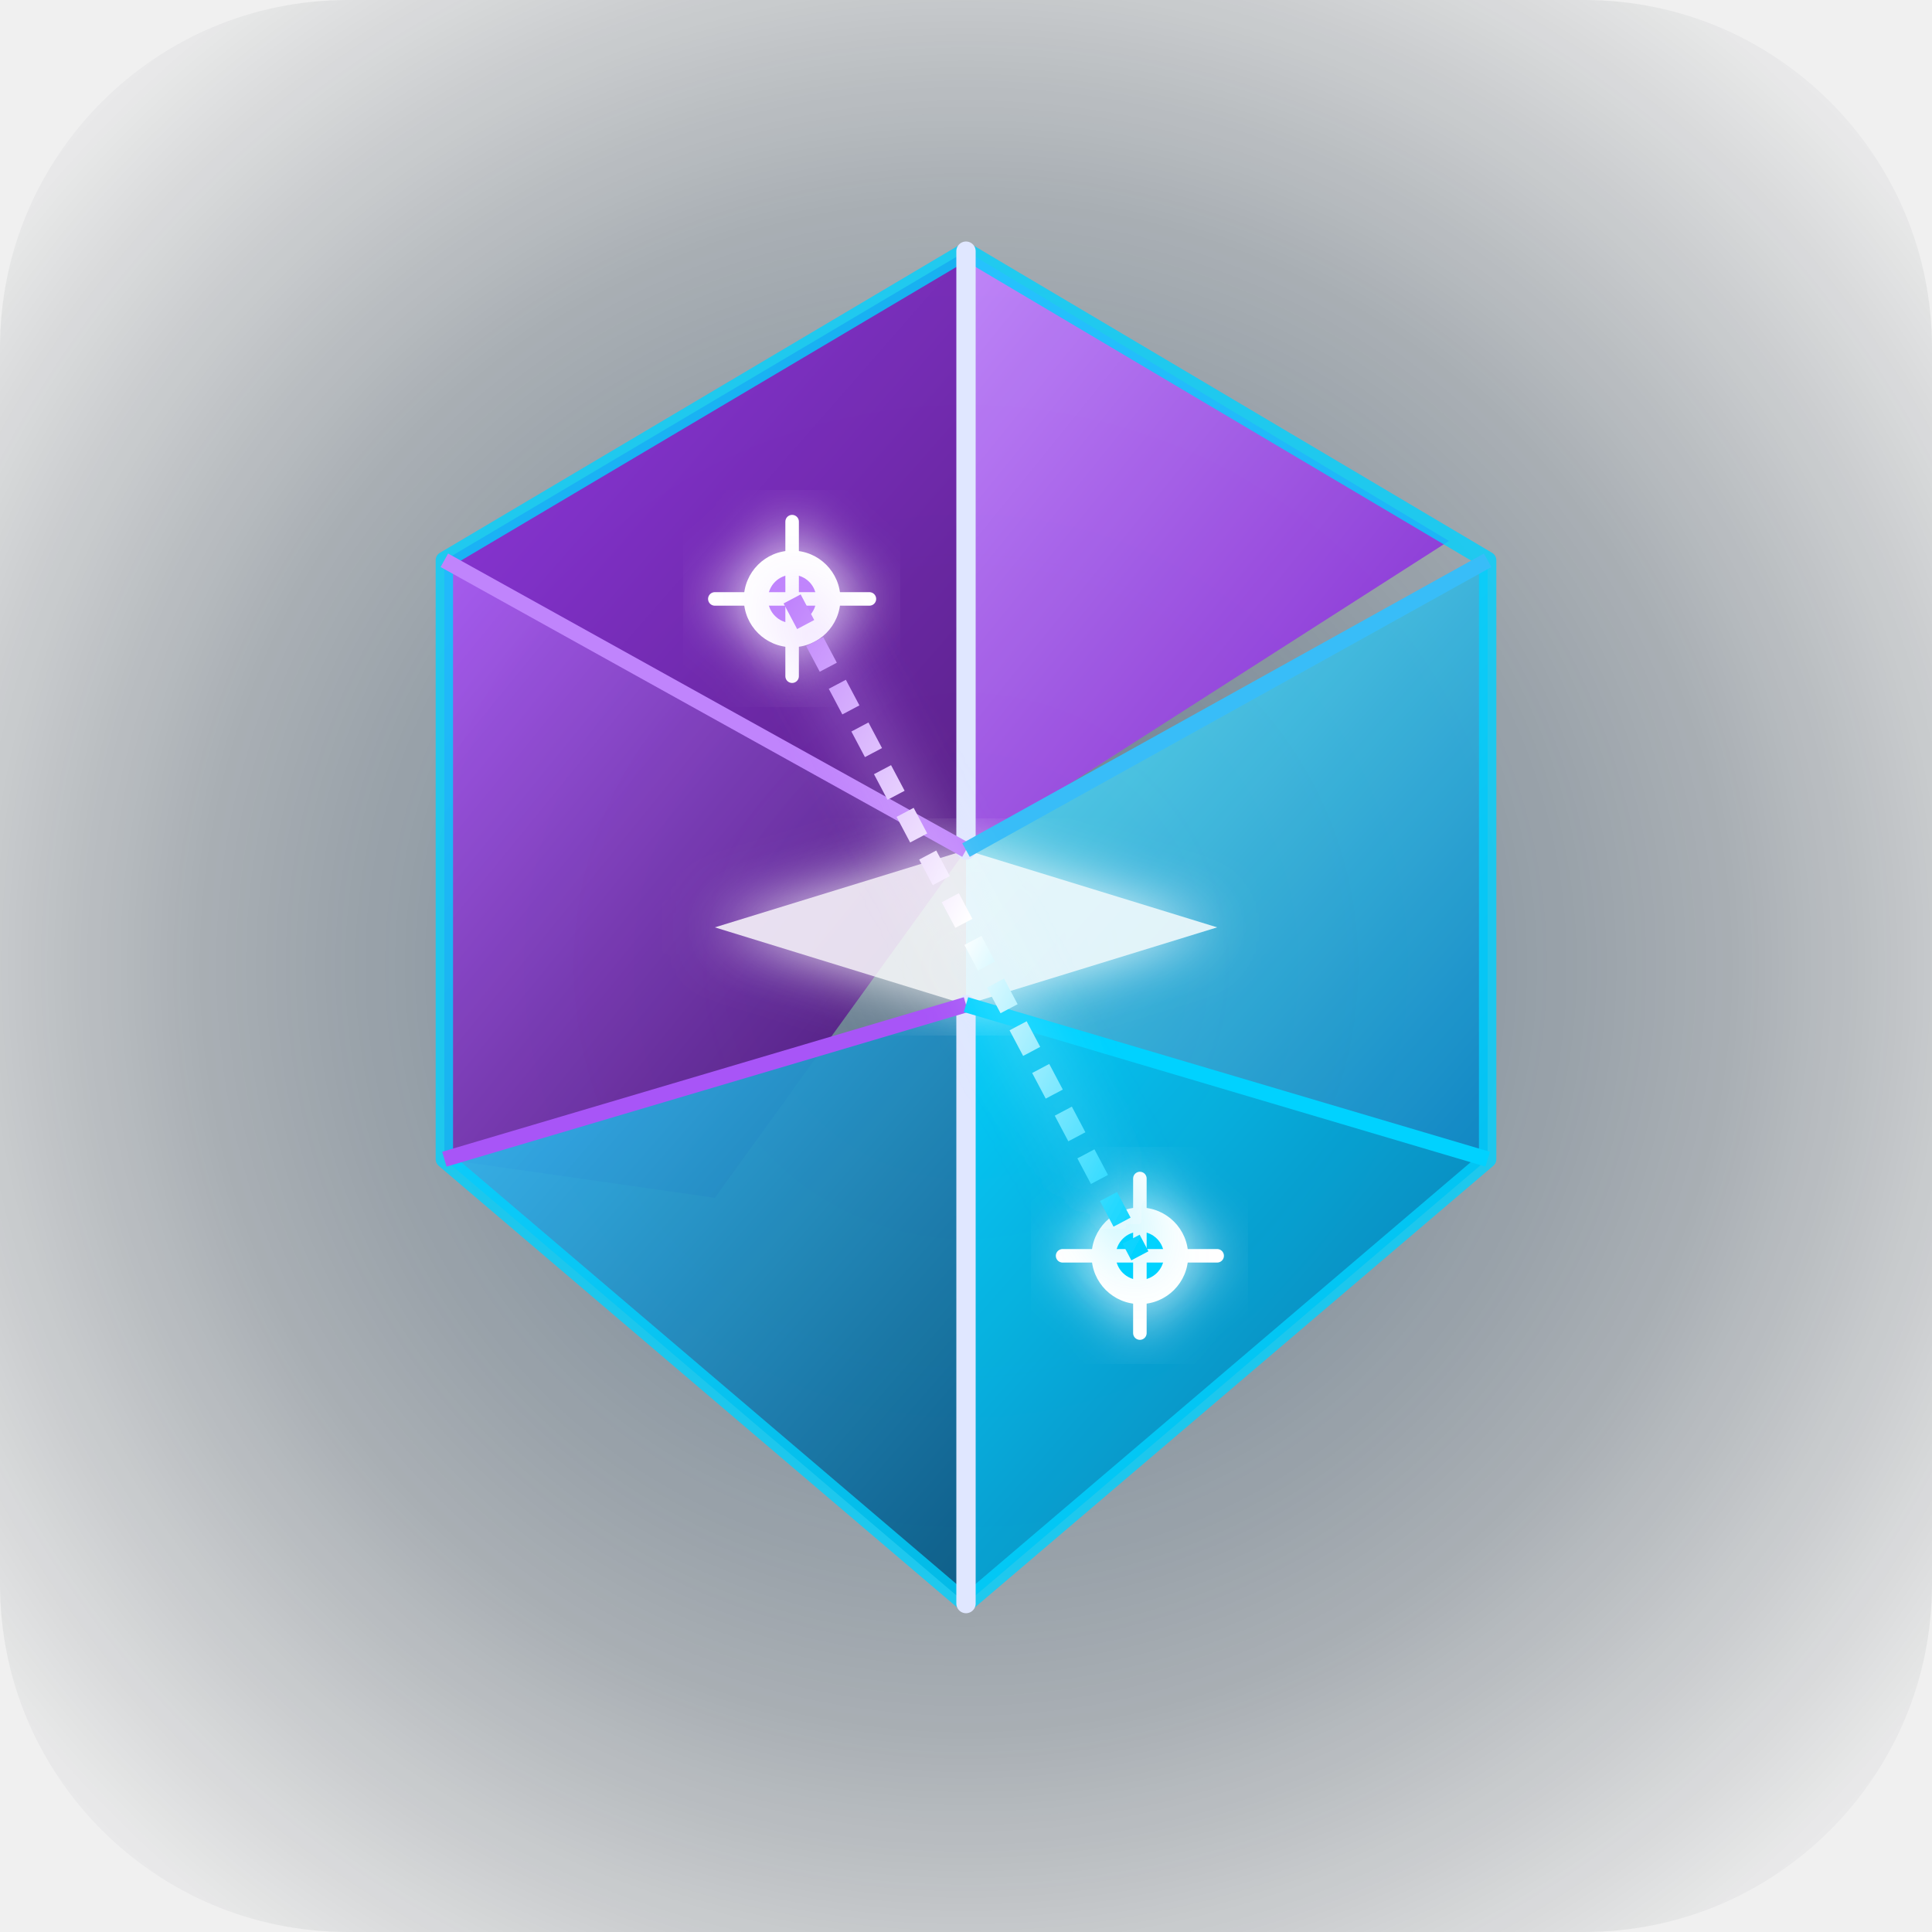
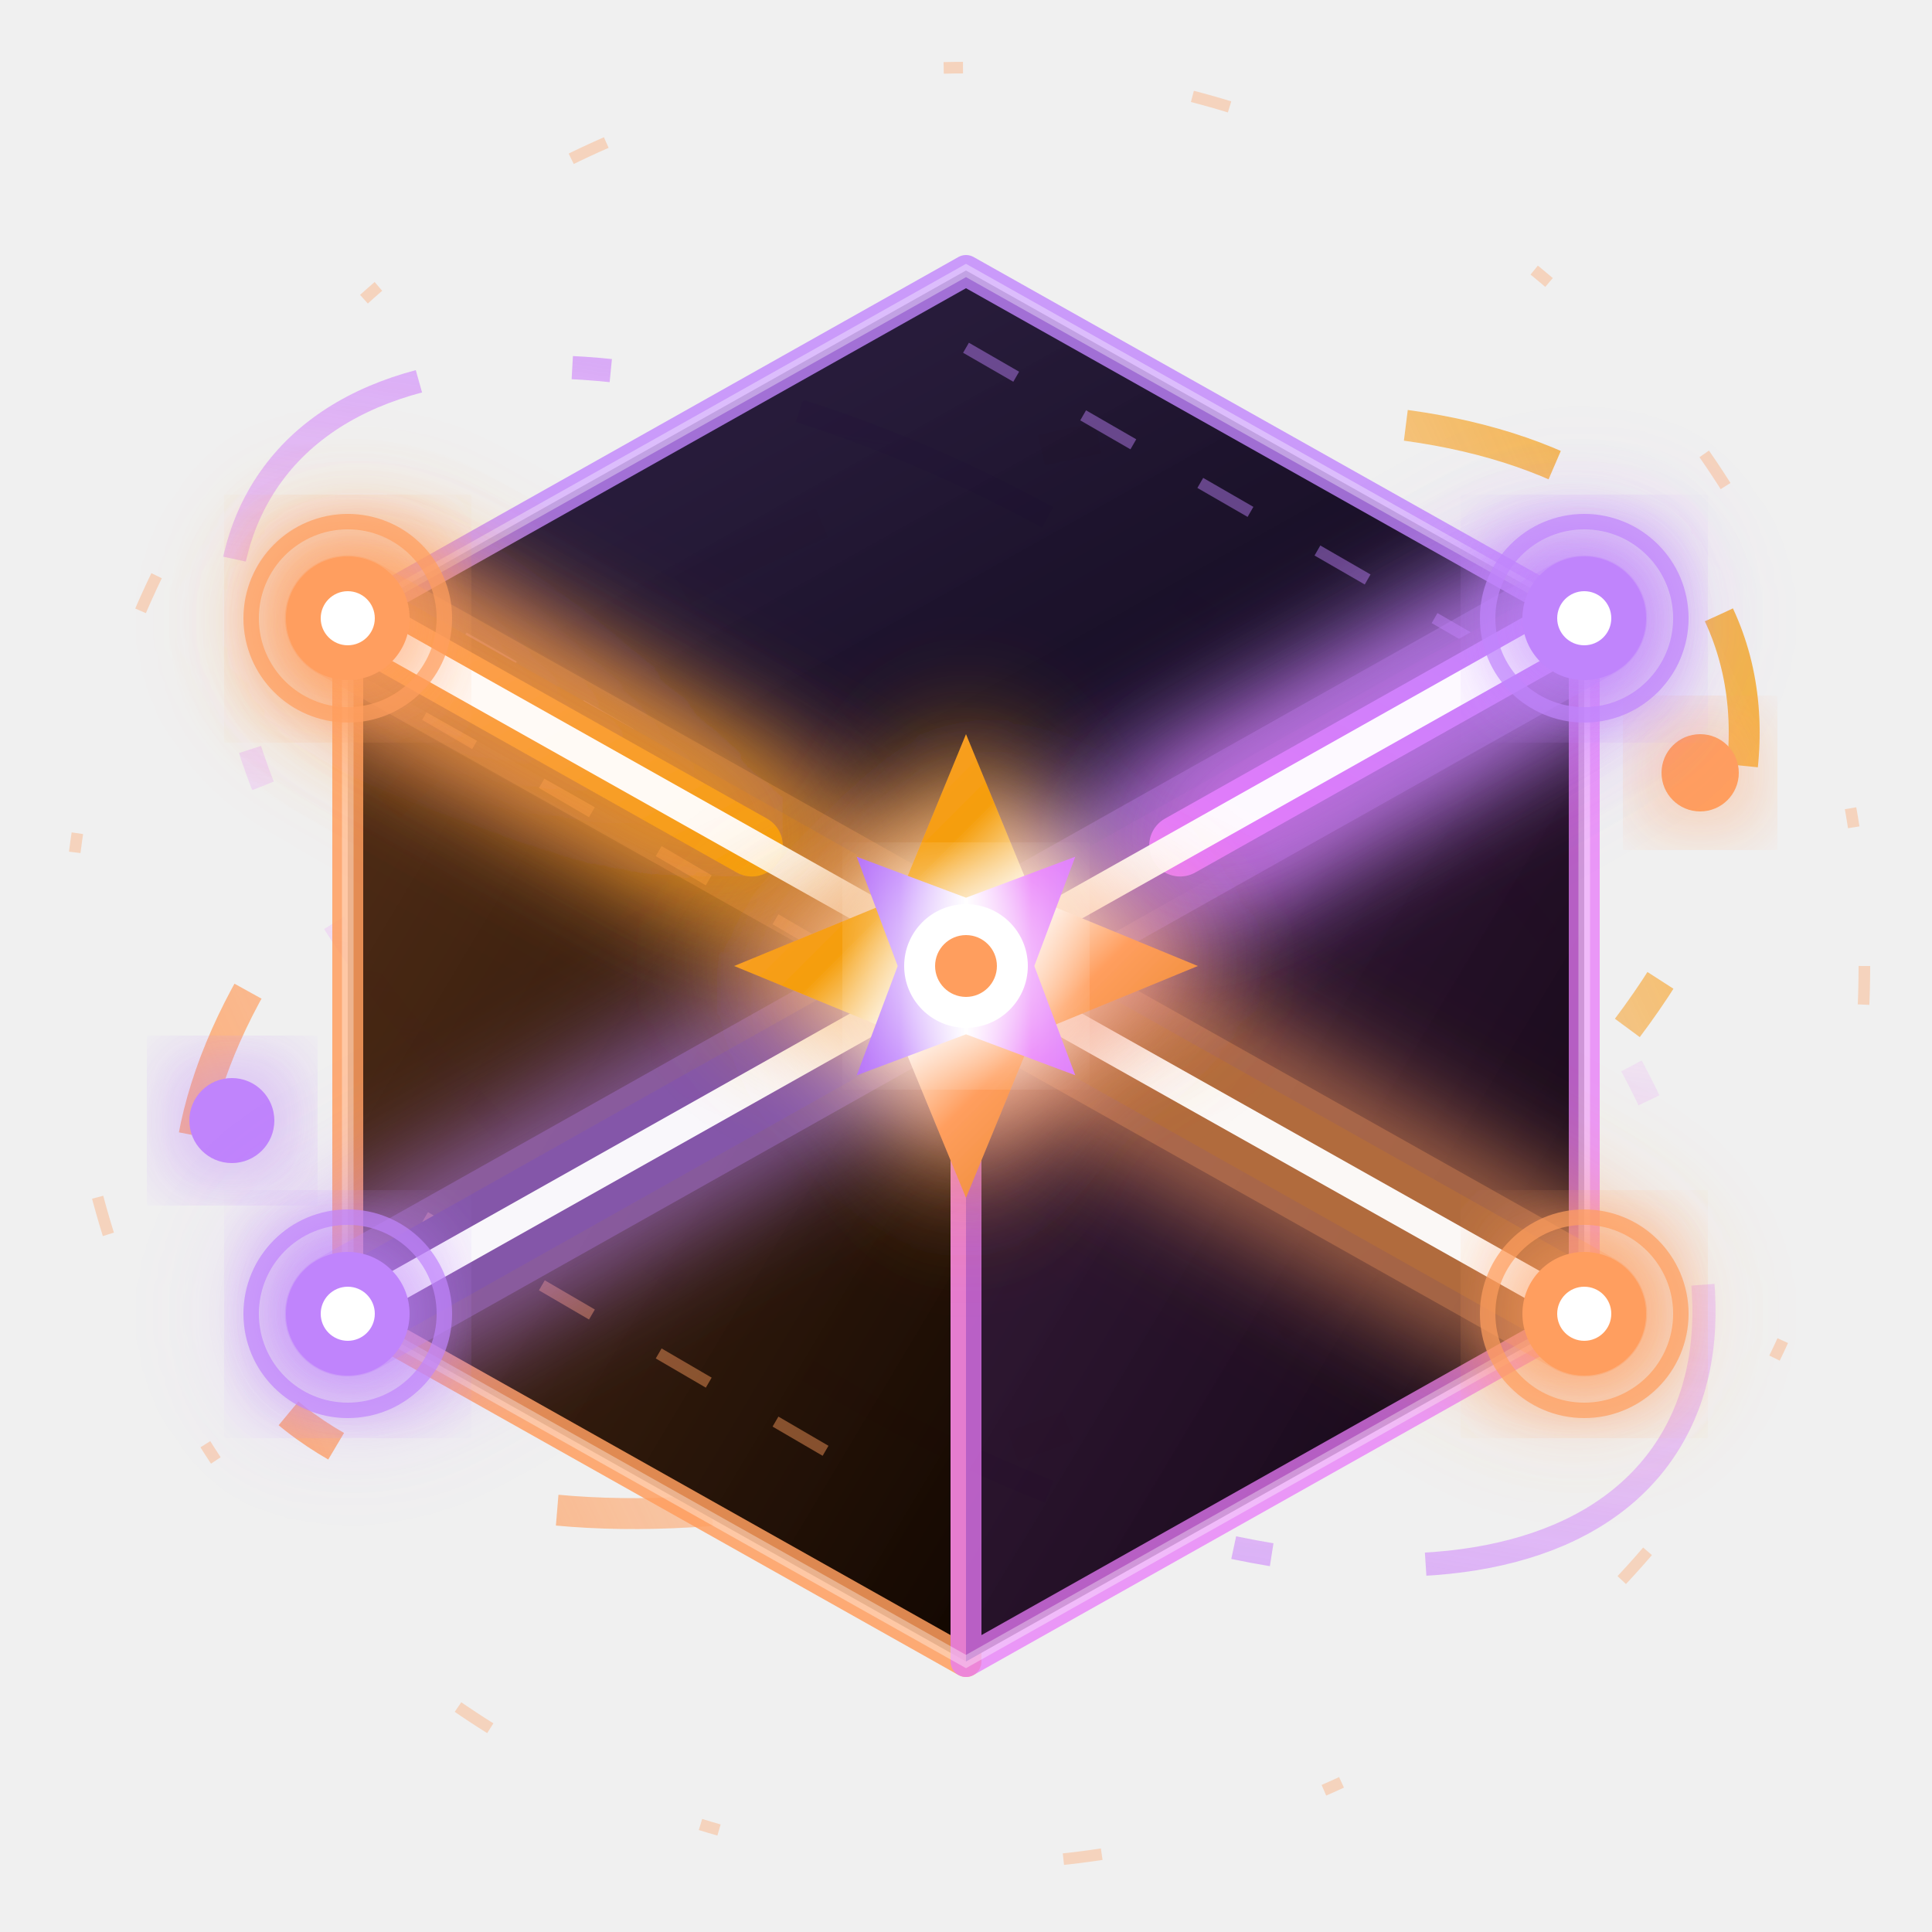
- <svg xmlns="http://www.w3.org/2000/svg" viewBox="0 0 200 200" width="100%" height="100%">
+ <svg xmlns="http://www.w3.org/2000/svg" viewBox="0 0 100 100" fill="none">
+   <style>
+     @keyframes cubeFloat {
+       0%, 100% { transform: translateY(0px); }
+       50% { transform: translateY(-3.5px); }
+     }
+     @keyframes spinClockwise {
+       0% { transform: rotate(0deg); }
+       100% { transform: rotate(360deg); }
+     }
+     @keyframes spinCounter {
+       0% { transform: rotate(360deg); }
+       100% { transform: rotate(0deg); }
+     }
+     @keyframes starSpin {
+       0% { transform: rotate(0deg) scale(0.9); }
+       50% { transform: rotate(180deg) scale(1.25); }
+       100% { transform: rotate(360deg) scale(0.9); }
+     }
+     @keyframes beamFlow1 {
+       0% { stroke-dashoffset: 148; }
+       100% { stroke-dashoffset: 0; }
+     }
+     @keyframes beamFlow2 {
+       0% { stroke-dashoffset: -148; }
+       100% { stroke-dashoffset: 0; }
+     }
+     @keyframes flashPulse {
+       0%, 100% { opacity: 0.55; }
+       50% { opacity: 1; }
+     }
+ 
+     .cube-float-group {
+       animation: cubeFloat 4s ease-in-out infinite;
+       transform-origin: 50px 50px;
+     }
+     .orbit-gold {
+       animation: spinClockwise 10s linear infinite;
+       transform-origin: 50px 50px;
+     }
+     .orbit-violet {
+       animation: spinCounter 12s linear infinite;
+       transform-origin: 50px 50px;
+     }
+     .nova-star {
+       animation: starSpin 6s linear infinite;
+       transform-origin: 50px 50px;
+     }
+     .flow-sunset-beam {
+       stroke-dasharray: 24 50;
+       animation: beamFlow1 1.4s linear infinite;
+     }
+     .flow-violet-beam {
+       stroke-dasharray: 24 50;
+       animation: beamFlow2 1.4s linear infinite;
+     }
+     .ambient-flash {
+       animation: flashPulse 2.4s ease-in-out infinite;
+     }
+   </style>
  <defs>
-     <radialGradient id="prism-bg" cx="50%" cy="50%" r="65%">
-       <stop offset="0%" stop-color="#002b4d" stop-opacity="0.6" />
-       <stop offset="60%" stop-color="#001426" stop-opacity="0.3" />
-       <stop offset="100%" stop-color="#000b14" stop-opacity="0" />
-     </radialGradient>
-     <linearGradient id="singbox-facet-1" x1="0%" y1="0%" x2="100%" y2="100%">
-       <stop offset="0%" stop-color="#c084fc" />
-       <stop offset="100%" stop-color="#7e22ce" />
+     <linearGradient id="vueFacetTop" x1="0%" y1="0%" x2="100%" y2="100%">
+       <stop offset="0%" stop-color="#2a1b42" stop-opacity="0.95" />
+       <stop offset="50%" stop-color="#180e28" stop-opacity="0.98" />
+       <stop offset="100%" stop-color="#0d0716" stop-opacity="1" />
    </linearGradient>
-     <linearGradient id="singbox-facet-2" x1="0%" y1="0%" x2="100%" y2="100%">
-       <stop offset="0%" stop-color="#9333ea" />
-       <stop offset="100%" stop-color="#581c87" />
+     <linearGradient id="vueFacetLeft" x1="0%" y1="0%" x2="100%" y2="100%">
+       <stop offset="0%" stop-color="#4a240c" stop-opacity="0.95" />
+       <stop offset="60%" stop-color="#2a1406" stop-opacity="0.98" />
+       <stop offset="100%" stop-color="#120701" stop-opacity="1" />
    </linearGradient>
-     <linearGradient id="singbox-facet-3" x1="0%" y1="0%" x2="100%" y2="100%">
-       <stop offset="0%" stop-color="#a855f7" />
-       <stop offset="100%" stop-color="#3b0764" />
+     <linearGradient id="vueFacetRight" x1="0%" y1="0%" x2="100%" y2="100%">
+       <stop offset="0%" stop-color="#341638" stop-opacity="0.95" />
+       <stop offset="60%" stop-color="#1d0a20" stop-opacity="0.98" />
+       <stop offset="100%" stop-color="#0c040d" stop-opacity="1" />
    </linearGradient>
-     <linearGradient id="mihomo-facet-1" x1="0%" y1="0%" x2="100%" y2="100%">
-       <stop offset="0%" stop-color="#67e8f9" />
-       <stop offset="100%" stop-color="#0284c7" />
+     <linearGradient id="vueLaserSunset" x1="0%" y1="0%" x2="100%" y2="100%">
+       <stop offset="0%" stop-color="#FF9E5E" />
+       <stop offset="35%" stop-color="#F59E0B" />
+       <stop offset="50%" stop-color="#FFFFFF" />
+       <stop offset="65%" stop-color="#FF9E5E" />
+       <stop offset="100%" stop-color="#D97706" />
    </linearGradient>
-     <linearGradient id="mihomo-facet-2" x1="0%" y1="0%" x2="100%" y2="100%">
-       <stop offset="0%" stop-color="#00d2ff" />
-       <stop offset="100%" stop-color="#0369a1" />
+     <linearGradient id="vueLaserViolet" x1="100%" y1="0%" x2="0%" y2="100%">
+       <stop offset="0%" stop-color="#C084FC" />
+       <stop offset="35%" stop-color="#E879F9" />
+       <stop offset="50%" stop-color="#FFFFFF" />
+       <stop offset="65%" stop-color="#C084FC" />
+       <stop offset="100%" stop-color="#9333EA" />
    </linearGradient>
-     <linearGradient id="mihomo-facet-3" x1="0%" y1="0%" x2="100%" y2="100%">
-       <stop offset="0%" stop-color="#38bdf8" />
-       <stop offset="100%" stop-color="#075985" />
+     <linearGradient id="vueOrbitSunsetGrad" x1="0%" y1="0%" x2="100%" y2="0%">
+       <stop offset="0%" stop-color="#FF9E5E" stop-opacity="0.95" />
+       <stop offset="50%" stop-color="#FF9E5E" stop-opacity="0.15" />
+       <stop offset="100%" stop-color="#F59E0B" stop-opacity="0.85" />
    </linearGradient>
-     <linearGradient id="fusion-beam" x1="0%" y1="0%" x2="100%" y2="100%">
-       <stop offset="0%" stop-color="#c084fc" />
-       <stop offset="50%" stop-color="#ffffff" />
-       <stop offset="100%" stop-color="#00d2ff" />
+     <linearGradient id="vueOrbitVioletGrad" x1="0%" y1="0%" x2="100%" y2="100%">
+       <stop offset="0%" stop-color="#C084FC" stop-opacity="0.95" />
+       <stop offset="50%" stop-color="#E879F9" stop-opacity="0.15" />
+       <stop offset="100%" stop-color="#C084FC" stop-opacity="0.85" />
    </linearGradient>
-     <filter id="nova-glow" x="-20%" y="-20%" width="140%" height="140%">
-       <feGaussianBlur stdDeviation="3" result="blur" />
+     <filter id="vueHyperBloom" x="-50%" y="-50%" width="200%" height="200%">
+       <feGaussianBlur stdDeviation="3" result="glow1" />
+       <feGaussianBlur stdDeviation="1.5" result="glow2" />
      <feMerge>
-         <feMergeNode in="blur" />
+         <feMergeNode in="glow1" />
+         <feMergeNode in="glow2" />
+         <feMergeNode in="SourceGraphic" />
+       </feMerge>
+     </filter>
+     <filter id="vueIntenseCore" x="-60%" y="-60%" width="220%" height="220%">
+       <feGaussianBlur stdDeviation="4" result="flare" />
+       <feMerge>
+         <feMergeNode in="flare" />
        <feMergeNode in="SourceGraphic" />
      </feMerge>
    </filter>
  </defs>
-   <rect x="0" y="0" width="200" height="200" rx="36" fill="url(#prism-bg)" />
-   <polygon points="100,26 150,56 100,88" fill="url(#singbox-facet-1)" opacity="0.95" />
-   <polygon points="100,26 100,88 46,58" fill="url(#singbox-facet-2)" opacity="0.95" />
-   <polygon points="46,58 100,88 74,124 46,120" fill="url(#singbox-facet-3)" opacity="0.9" />
-   <polygon points="100,166 154,120 100,104" fill="url(#mihomo-facet-2)" opacity="0.95" />
-   <polygon points="100,166 100,104 46,120" fill="url(#mihomo-facet-3)" opacity="0.95" />
-   <polygon points="154,58 154,120 100,104 100,88" fill="url(#mihomo-facet-1)" opacity="0.9" />
-   <polygon points="100,88 126,96 100,104 74,96" fill="#ffffff" opacity="0.85" filter="url(#nova-glow)" />
-   <polygon points="100,26 154,58 154,120 100,166 46,120 46,58" fill="none" stroke="#00d2ff" stroke-width="1.8" stroke-linejoin="round" opacity="0.8" />
-   <line x1="100" y1="26" x2="100" y2="88" stroke="#e0e7ff" stroke-width="2" stroke-linecap="round" />
-   <line x1="100" y1="104" x2="100" y2="166" stroke="#e0e7ff" stroke-width="2" stroke-linecap="round" />
-   <line x1="46" y1="58" x2="100" y2="88" stroke="#c084fc" stroke-width="1.6" />
-   <line x1="154" y1="58" x2="100" y2="88" stroke="#38bdf8" stroke-width="1.6" />
-   <line x1="46" y1="120" x2="100" y2="104" stroke="#a855f7" stroke-width="1.6" />
-   <line x1="154" y1="120" x2="100" y2="104" stroke="#00d2ff" stroke-width="1.6" />
-   <g filter="url(#nova-glow)">
-     <circle cx="82" cy="62" r="5" fill="#ffffff" />
-     <circle cx="82" cy="62" r="2.5" fill="#c084fc" />
-     <line x1="74" y1="62" x2="90" y2="62" stroke="#ffffff" stroke-width="1.4" stroke-linecap="round" />
-     <line x1="82" y1="54" x2="82" y2="70" stroke="#ffffff" stroke-width="1.4" stroke-linecap="round" />
+   <g class="orbit-gold">
+     <ellipse cx="50" cy="50" rx="43" ry="24" transform="rotate(-25 50 50)" stroke="url(#vueOrbitSunsetGrad)" stroke-width="1.6" stroke-dasharray="8 12 3 16" fill="none" opacity="0.85" />
+     <circle cx="88" cy="40" r="2" fill="#FF9E5E" filter="url(#vueHyperBloom)">
+       <animate attributeName="r" values="1.6;2.5;1.6" dur="2s" repeatCount="indefinite" />
+     </circle>
  </g>
-   <g filter="url(#nova-glow)">
-     <circle cx="118" cy="130" r="5" fill="#ffffff" />
-     <circle cx="118" cy="130" r="2.5" fill="#00d2ff" />
-     <line x1="110" y1="130" x2="126" y2="130" stroke="#ffffff" stroke-width="1.4" stroke-linecap="round" />
-     <line x1="118" y1="122" x2="118" y2="138" stroke="#ffffff" stroke-width="1.4" stroke-linecap="round" />
+   <g class="orbit-violet">
+     <ellipse cx="50" cy="50" rx="44" ry="22" transform="rotate(35 50 50)" stroke="url(#vueOrbitVioletGrad)" stroke-width="1.2" stroke-dasharray="14 8 2 10" fill="none" opacity="0.85" />
+     <circle cx="12" cy="58" r="2.2" fill="#C084FC" filter="url(#vueHyperBloom)">
+       <animate attributeName="r" values="2.4;1.5;2.4" dur="2s" repeatCount="indefinite" />
+     </circle>
  </g>
-   <line x1="82" y1="62" x2="118" y2="130" stroke="url(#fusion-beam)" stroke-width="2" stroke-dasharray="3 2" filter="url(#nova-glow)" />
+   <circle cx="50" cy="50" r="46.5" stroke="#FF9E5E" stroke-width="0.6" stroke-opacity="0.35" stroke-dasharray="2 18 1 12" fill="none" />
+   <g class="cube-float-group">
+     <polygon points="50,14 82,32 50,50 18,32" fill="url(#vueFacetTop)" stroke="#C084FC" stroke-width="1.6" stroke-opacity="0.8" stroke-linejoin="round" />
+     <polygon points="18,32 50,50 50,86 18,68" fill="url(#vueFacetLeft)" stroke="#FF9E5E" stroke-width="1.6" stroke-opacity="0.85" stroke-linejoin="round" />
+     <polygon points="50,50 82,32 82,68 50,86" fill="url(#vueFacetRight)" stroke="#E879F9" stroke-width="1.6" stroke-opacity="0.75" stroke-linejoin="round" />
+     <path d="M50,18 L76,33 M24,33 L50,48" stroke="#C084FC" stroke-width="0.6" stroke-opacity="0.45" stroke-dasharray="3 4" />
+     <path d="M22,37 L46,51 M22,63 L46,77" stroke="#FF9E5E" stroke-width="0.6" stroke-opacity="0.45" stroke-dasharray="3 4" />
+     <path d="M50,14 L82,32 L82,68 L50,86 L18,68 L18,32 Z" stroke="#FFFFFF" stroke-width="0.6" stroke-opacity="0.35" fill="none" />
+     <path d="M18,32 L50,50 L82,68" stroke="#3d1e0a" stroke-width="4.5" stroke-linecap="round" stroke-linejoin="round" />
+     <path class="ambient-flash" d="M18,32 L50,50 L82,68" stroke="#FF9E5E" stroke-width="6.5" stroke-linecap="round" stroke-linejoin="round" opacity="0.6" filter="url(#vueHyperBloom)" />
+     <path class="flow-sunset-beam" d="M18,32 L50,50 L82,68" stroke="url(#vueLaserSunset)" stroke-width="3.2" stroke-linecap="round" stroke-linejoin="round" filter="url(#vueHyperBloom)" />
+     <path d="M18,32 L50,50 L82,68" stroke="#FFFFFF" stroke-width="1.6" stroke-linecap="round" stroke-linejoin="round" opacity="0.95" />
+     <path d="M82,32 L50,50 L18,68" stroke="#2a122e" stroke-width="4.5" stroke-linecap="round" stroke-linejoin="round" />
+     <path class="ambient-flash" d="M82,32 L50,50 L18,68" stroke="#C084FC" stroke-width="6.5" stroke-linecap="round" stroke-linejoin="round" opacity="0.6" filter="url(#vueHyperBloom)" />
+     <path class="flow-violet-beam" d="M82,32 L50,50 L18,68" stroke="url(#vueLaserViolet)" stroke-width="3.2" stroke-linecap="round" stroke-linejoin="round" filter="url(#vueHyperBloom)" />
+     <path d="M82,32 L50,50 L18,68" stroke="#FFFFFF" stroke-width="1.6" stroke-linecap="round" stroke-linejoin="round" opacity="0.95" />
+     <circle cx="18" cy="32" r="3.2" fill="#FF9E5E" filter="url(#vueHyperBloom)" />
+     <circle cx="18" cy="32" r="1.4" fill="#FFFFFF" />
+     <circle cx="18" cy="32" r="5" stroke="#FF9E5E" stroke-width="0.8" fill="none" opacity="0.7">
+       <animate attributeName="r" values="3.5;6.5;3.5" dur="1.8s" repeatCount="indefinite" />
+       <animate attributeName="opacity" values="0.8;0;0.8" dur="1.8s" repeatCount="indefinite" />
+     </circle>
+     <circle cx="82" cy="68" r="3.2" fill="#FF9E5E" filter="url(#vueHyperBloom)" />
+     <circle cx="82" cy="68" r="1.4" fill="#FFFFFF" />
+     <circle cx="82" cy="68" r="5" stroke="#FF9E5E" stroke-width="0.8" fill="none" opacity="0.7">
+       <animate attributeName="r" values="3.5;6.5;3.5" dur="1.8s" repeatCount="indefinite" />
+       <animate attributeName="opacity" values="0.8;0;0.8" dur="1.8s" repeatCount="indefinite" />
+     </circle>
+     <circle cx="82" cy="32" r="3.2" fill="#C084FC" filter="url(#vueHyperBloom)" />
+     <circle cx="82" cy="32" r="1.4" fill="#FFFFFF" />
+     <circle cx="82" cy="32" r="5" stroke="#C084FC" stroke-width="0.8" fill="none" opacity="0.7">
+       <animate attributeName="r" values="3.5;6.5;3.5" dur="1.8s" repeatCount="indefinite" begin="0.9s" />
+       <animate attributeName="opacity" values="0.8;0;0.8" dur="1.8s" repeatCount="indefinite" begin="0.9s" />
+     </circle>
+     <circle cx="18" cy="68" r="3.2" fill="#C084FC" filter="url(#vueHyperBloom)" />
+     <circle cx="18" cy="68" r="1.4" fill="#FFFFFF" />
+     <circle cx="18" cy="68" r="5" stroke="#C084FC" stroke-width="0.8" fill="none" opacity="0.7">
+       <animate attributeName="r" values="3.5;6.5;3.5" dur="1.8s" repeatCount="indefinite" begin="0.9s" />
+       <animate attributeName="opacity" values="0.8;0;0.8" dur="1.8s" repeatCount="indefinite" begin="0.9s" />
+     </circle>
+     <circle cx="50" cy="50" r="4" stroke="#FFFFFF" stroke-width="1.5" fill="none" opacity="0.9">
+       <animate attributeName="r" values="2;18" dur="1.8s" repeatCount="indefinite" />
+       <animate attributeName="opacity" values="1;0" dur="1.8s" repeatCount="indefinite" />
+       <animate attributeName="stroke" values="#FFFFFF;#FF9E5E;#C084FC;#F59E0B" dur="1.8s" repeatCount="indefinite" />
+     </circle>
+     <circle cx="50" cy="50" r="4" stroke="#FF9E5E" stroke-width="1.6" fill="none" opacity="0.9">
+       <animate attributeName="r" values="2;18" dur="1.8s" repeatCount="indefinite" begin="0.9s" />
+       <animate attributeName="opacity" values="1;0" dur="1.8s" repeatCount="indefinite" begin="0.9s" />
+       <animate attributeName="stroke" values="#FFFFFF;#C084FC;#F59E0B;#FF9E5E" dur="1.8s" repeatCount="indefinite" begin="0.9s" />
+     </circle>
+     <line x1="28" y1="50" x2="72" y2="50" stroke="#FFFFFF" stroke-width="1.4" opacity="0.9" filter="url(#vueIntenseCore)">
+       <animate attributeName="stroke-width" values="0.8;2;0.8" dur="2s" repeatCount="indefinite" />
+       <animate attributeName="opacity" values="0.7;1;0.7" dur="2s" repeatCount="indefinite" />
+     </line>
+     <g class="nova-star">
+       <polygon points="50,38 53.5,46.5 62,50 53.5,53.5 50,62 46.5,53.5 38,50 46.5,46.5" fill="url(#vueLaserSunset)" filter="url(#vueHyperBloom)" />
+       <polygon points="50,42 52.5,47.5 58,50 52.5,52.5 50,58 47.5,52.5 42,50 47.5,47.5" fill="url(#vueLaserViolet)" transform="rotate(45 50 50)" />
+       <circle cx="50" cy="50" r="3.2" fill="#FFFFFF" filter="url(#vueHyperBloom)" />
+       <circle cx="50" cy="50" r="1.6" fill="#FF9E5E" />
+     </g>
+   </g>
</svg>
